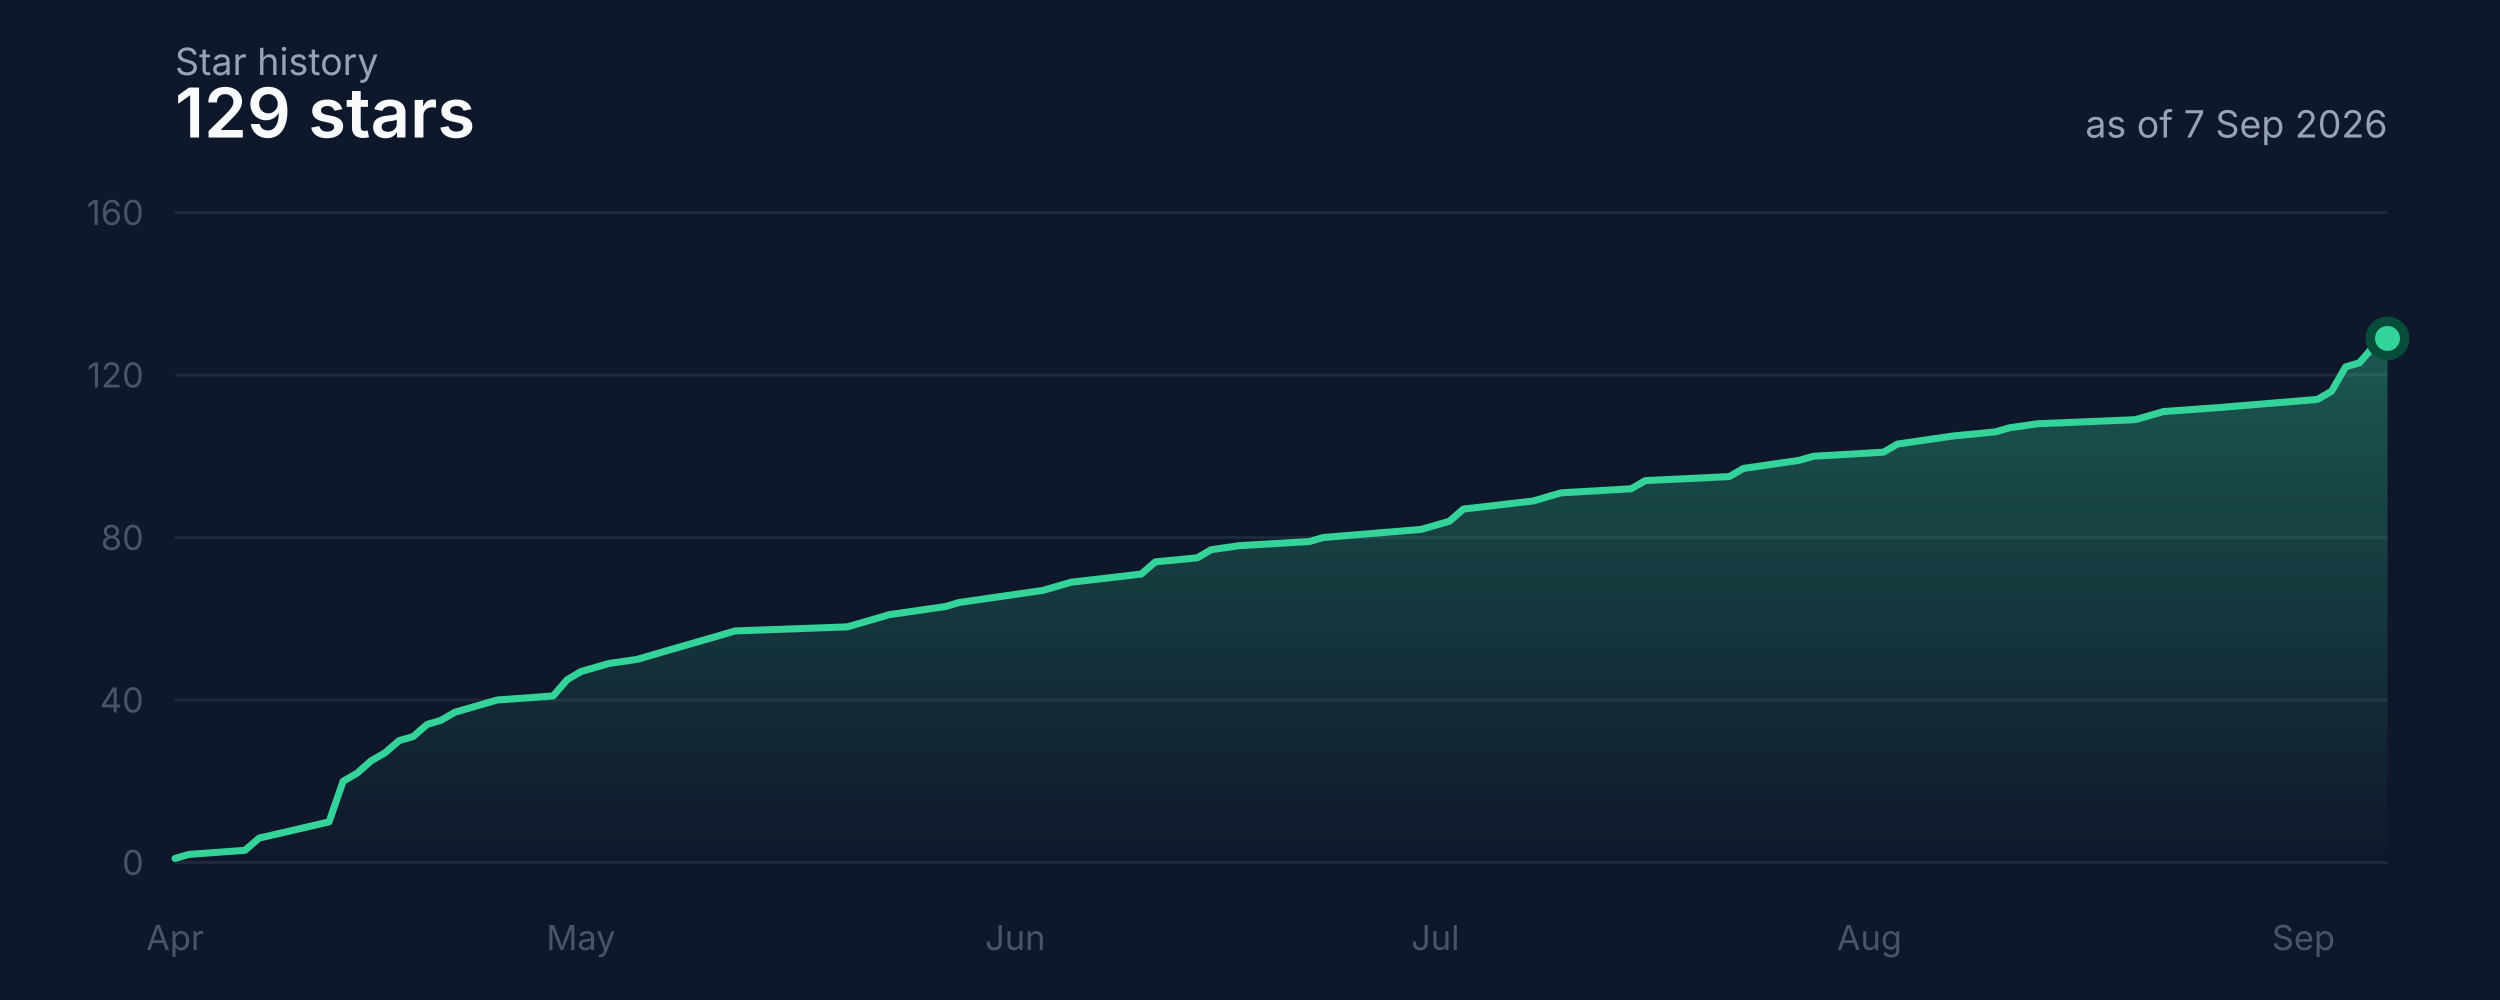
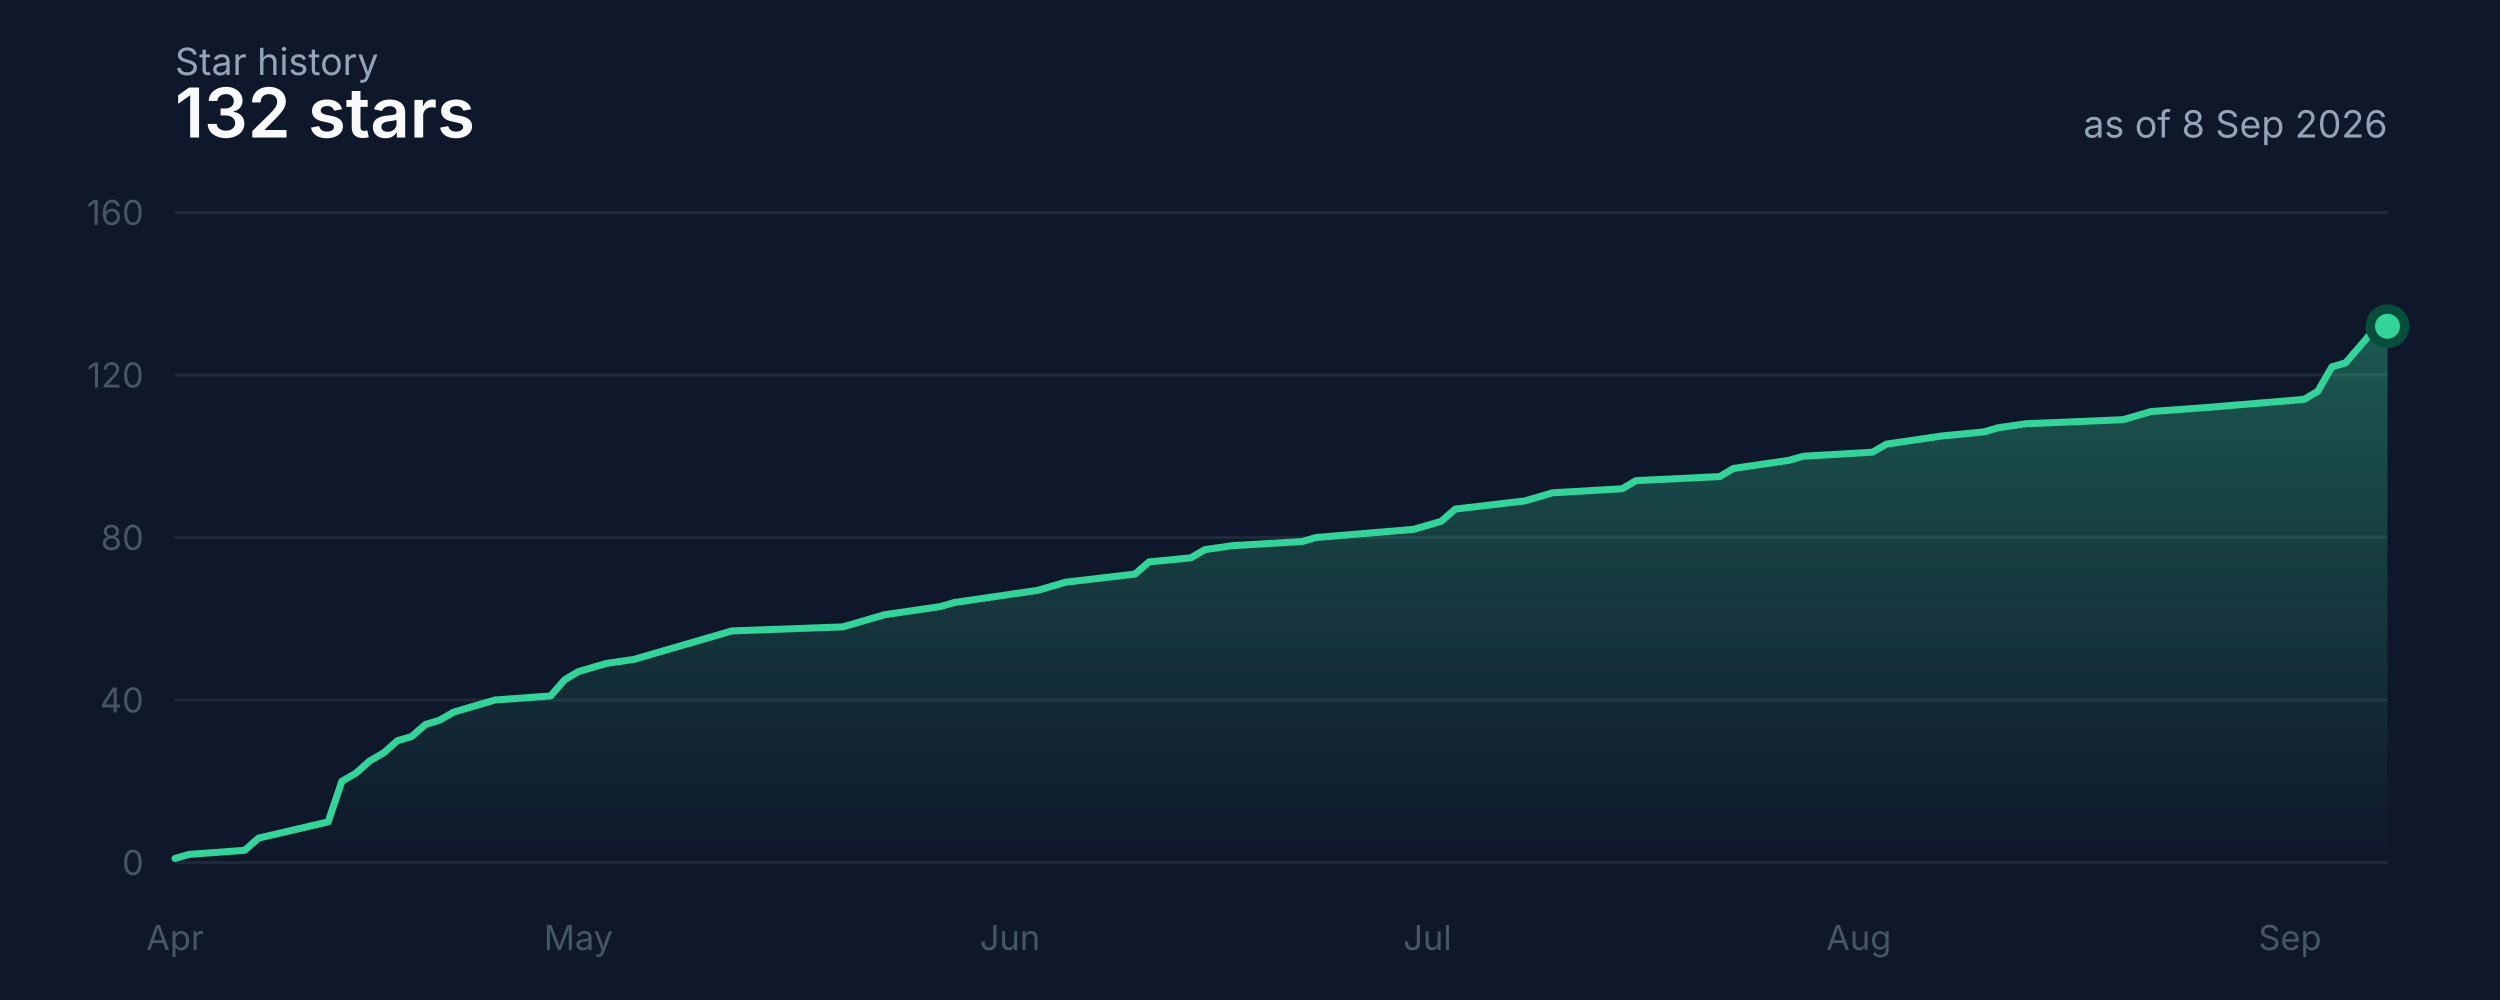
- <svg xmlns="http://www.w3.org/2000/svg" width="800" height="320" viewBox="0 0 800 320" role="img" aria-label="OpenSRE GitHub star history, 129 stars as of 2026-09-07">
+ <svg xmlns="http://www.w3.org/2000/svg" width="800" height="320" viewBox="0 0 800 320" role="img" aria-label="OpenSRE GitHub star history, 132 stars as of 2026-09-08">
  <rect width="100%" height="100%" fill="#0f172a" />
  <text x="56" y="24" fill="#94a3b8" font-family="ui-sans-serif, system-ui, -apple-system, sans-serif" font-size="12">Star history</text>
-   <text x="56" y="44" fill="#f8fafc" font-family="ui-sans-serif, system-ui, -apple-system, sans-serif" font-size="22" font-weight="600">129 stars</text>
-   <text x="764" y="44" fill="#94a3b8" font-family="ui-sans-serif, system-ui, -apple-system, sans-serif" font-size="12" text-anchor="end">as of 7 Sep 2026</text>
+   <text x="56" y="44" fill="#f8fafc" font-family="ui-sans-serif, system-ui, -apple-system, sans-serif" font-size="22" font-weight="600">132 stars</text>
+   <text x="764" y="44" fill="#94a3b8" font-family="ui-sans-serif, system-ui, -apple-system, sans-serif" font-size="12" text-anchor="end">as of 8 Sep 2026</text>
  <g font-family="ui-sans-serif, system-ui, -apple-system, sans-serif">
    <line x1="56" y1="276.0" x2="764" y2="276.0" stroke="#1e293b" stroke-width="1" />
    <text x="46" y="276.0" fill="#475569" font-size="11" text-anchor="end" dominant-baseline="middle">0</text>
    <line x1="56" y1="224.0" x2="764" y2="224.0" stroke="#1e293b" stroke-width="1" />
    <text x="46" y="224.0" fill="#475569" font-size="11" text-anchor="end" dominant-baseline="middle">40</text>
    <line x1="56" y1="172.0" x2="764" y2="172.0" stroke="#1e293b" stroke-width="1" />
    <text x="46" y="172.0" fill="#475569" font-size="11" text-anchor="end" dominant-baseline="middle">80</text>
    <line x1="56" y1="120.0" x2="764" y2="120.0" stroke="#1e293b" stroke-width="1" />
    <text x="46" y="120.0" fill="#475569" font-size="11" text-anchor="end" dominant-baseline="middle">120</text>
    <line x1="56" y1="68.0" x2="764" y2="68.0" stroke="#1e293b" stroke-width="1" />
    <text x="46" y="68.0" fill="#475569" font-size="11" text-anchor="end" dominant-baseline="middle">160</text>
    <text x="56.0" y="304" fill="#475569" font-size="11" text-anchor="middle">Apr</text>
-     <text x="185.9" y="304" fill="#475569" font-size="11" text-anchor="middle">May</text>
-     <text x="324.9" y="304" fill="#475569" font-size="11" text-anchor="middle">Jun</text>
-     <text x="459.3" y="304" fill="#475569" font-size="11" text-anchor="middle">Jul</text>
-     <text x="598.2" y="304" fill="#475569" font-size="11" text-anchor="middle">Aug</text>
-     <text x="737.1" y="304" fill="#475569" font-size="11" text-anchor="middle">Sep</text>
+     <text x="185.1" y="304" fill="#475569" font-size="11" text-anchor="middle">May</text>
+     <text x="323.2" y="304" fill="#475569" font-size="11" text-anchor="middle">Jun</text>
+     <text x="456.8" y="304" fill="#475569" font-size="11" text-anchor="middle">Jul</text>
+     <text x="594.8" y="304" fill="#475569" font-size="11" text-anchor="middle">Aug</text>
+     <text x="732.8" y="304" fill="#475569" font-size="11" text-anchor="middle">Sep</text>
  </g>
  <defs>
    <linearGradient id="fill-dark" x1="0" y1="0" x2="0" y2="1">
      <stop offset="0%" stop-color="#34d399" stop-opacity="0.35" />
      <stop offset="100%" stop-color="#34d399" stop-opacity="0" />
    </linearGradient>
  </defs>
-   <path d="M56.0,274.7 L60.5,273.4 L78.4,272.1 L82.9,268.2 L105.3,263.0 L109.8,250.0 L114.3,247.4 L118.7,243.5 L123.2,240.9 L127.7,237.0 L132.2,235.7 L136.7,231.8 L141.1,230.5 L145.6,227.9 L150.1,226.6 L159.1,224.0 L177.0,222.7 L181.5,217.5 L185.9,214.9 L194.9,212.3 L203.9,211.0 L212.8,208.4 L230.8,203.2 L235.2,201.9 L271.1,200.6 L275.6,199.3 L280.1,198.0 L284.5,196.7 L302.5,194.1 L306.9,192.8 L315.9,191.5 L324.9,190.2 L333.8,188.9 L342.8,186.3 L365.2,183.7 L369.7,179.8 L383.1,178.5 L387.6,175.9 L396.6,174.6 L419.0,173.3 L423.4,172.0 L454.8,169.4 L459.3,168.1 L463.8,166.8 L468.3,162.9 L490.7,160.3 L495.1,159.0 L499.6,157.7 L522.0,156.4 L526.5,153.8 L553.4,152.5 L557.9,149.9 L566.8,148.6 L575.8,147.3 L580.3,146.0 L602.7,144.7 L607.2,142.1 L616.1,140.8 L625.1,139.5 L638.5,138.2 L643.0,136.9 L652.0,135.6 L683.3,134.3 L692.3,131.7 L710.2,130.4 L741.6,127.8 L746.1,125.2 L750.6,117.4 L755.0,116.1 L759.5,110.9 L764.0,108.3 L764.0,276.0 L56.0,276.0 Z" fill="url(#fill-dark)" />
-   <path d="M56.0,274.7 L60.5,273.4 L78.4,272.1 L82.9,268.2 L105.3,263.0 L109.8,250.0 L114.3,247.4 L118.7,243.5 L123.2,240.9 L127.7,237.0 L132.2,235.7 L136.7,231.8 L141.1,230.5 L145.6,227.9 L150.1,226.6 L159.1,224.0 L177.0,222.7 L181.5,217.5 L185.9,214.9 L194.9,212.3 L203.9,211.0 L212.8,208.4 L230.8,203.2 L235.2,201.9 L271.1,200.6 L275.6,199.3 L280.1,198.0 L284.5,196.7 L302.5,194.1 L306.9,192.8 L315.9,191.5 L324.9,190.2 L333.8,188.9 L342.8,186.3 L365.2,183.7 L369.7,179.8 L383.1,178.5 L387.6,175.9 L396.6,174.6 L419.0,173.3 L423.4,172.0 L454.8,169.4 L459.3,168.1 L463.8,166.8 L468.3,162.9 L490.7,160.3 L495.1,159.0 L499.6,157.7 L522.0,156.4 L526.5,153.8 L553.4,152.5 L557.9,149.9 L566.8,148.6 L575.8,147.3 L580.3,146.0 L602.7,144.7 L607.2,142.1 L616.1,140.8 L625.1,139.5 L638.5,138.2 L643.0,136.9 L652.0,135.6 L683.3,134.3 L692.3,131.7 L710.2,130.4 L741.6,127.8 L746.1,125.2 L750.6,117.4 L755.0,116.1 L759.5,110.9 L764.0,108.3" fill="none" stroke="#34d399" stroke-width="2.25" stroke-linecap="round" stroke-linejoin="round" />
-   <circle cx="764.0" cy="108.3" r="7" fill="#064e3b" />
-   <circle cx="764.0" cy="108.3" r="4" fill="#34d399" />
+   <path d="M56.0,274.7 L60.5,273.4 L78.3,272.1 L82.7,268.2 L105.0,263.0 L109.4,250.0 L113.9,247.4 L118.3,243.5 L122.8,240.9 L127.2,237.0 L131.7,235.7 L136.2,231.8 L140.6,230.5 L145.1,227.9 L149.5,226.6 L158.4,224.0 L176.2,222.7 L180.7,217.5 L185.1,214.9 L194.0,212.3 L202.9,211.0 L211.8,208.4 L229.7,203.2 L234.1,201.9 L269.7,200.6 L274.2,199.3 L278.6,198.0 L283.1,196.7 L300.9,194.1 L305.4,192.8 L314.3,191.5 L323.2,190.2 L332.1,188.9 L341.0,186.3 L363.2,183.7 L367.7,179.8 L381.1,178.5 L385.5,175.9 L394.4,174.6 L416.7,173.3 L421.1,172.0 L452.3,169.4 L456.8,168.1 L461.2,166.8 L465.7,162.9 L487.9,160.3 L492.4,159.0 L496.8,157.7 L519.1,156.4 L523.5,153.8 L550.3,152.5 L554.7,149.9 L563.6,148.6 L572.5,147.3 L577.0,146.0 L599.2,144.7 L603.7,142.1 L612.6,140.8 L621.5,139.5 L634.9,138.2 L639.3,136.9 L648.2,135.6 L679.4,134.3 L688.3,131.7 L706.1,130.4 L737.3,127.8 L741.7,125.2 L746.2,117.4 L750.6,116.1 L755.1,110.9 L759.5,105.7 L764.0,104.4 L764.0,276.0 L56.0,276.0 Z" fill="url(#fill-dark)" />
+   <path d="M56.0,274.7 L60.5,273.4 L78.3,272.1 L82.7,268.2 L105.0,263.0 L109.4,250.0 L113.9,247.4 L118.3,243.5 L122.8,240.9 L127.2,237.0 L131.7,235.7 L136.2,231.8 L140.6,230.5 L145.1,227.9 L149.5,226.6 L158.4,224.0 L176.2,222.7 L180.7,217.5 L185.1,214.9 L194.0,212.3 L202.9,211.0 L211.8,208.4 L229.7,203.2 L234.1,201.9 L269.7,200.6 L274.2,199.3 L278.6,198.0 L283.1,196.7 L300.9,194.1 L305.4,192.8 L314.3,191.5 L323.2,190.2 L332.1,188.9 L341.0,186.3 L363.2,183.7 L367.7,179.8 L381.1,178.5 L385.5,175.9 L394.4,174.6 L416.7,173.3 L421.1,172.0 L452.3,169.4 L456.8,168.1 L461.2,166.8 L465.7,162.9 L487.9,160.3 L492.4,159.0 L496.8,157.7 L519.1,156.4 L523.5,153.8 L550.3,152.5 L554.7,149.9 L563.6,148.6 L572.5,147.3 L577.0,146.0 L599.2,144.7 L603.7,142.1 L612.6,140.8 L621.5,139.5 L634.9,138.2 L639.3,136.9 L648.2,135.6 L679.4,134.3 L688.3,131.7 L706.1,130.4 L737.3,127.8 L741.7,125.2 L746.2,117.4 L750.6,116.1 L755.1,110.9 L759.5,105.7 L764.0,104.4" fill="none" stroke="#34d399" stroke-width="2.25" stroke-linecap="round" stroke-linejoin="round" />
+   <circle cx="764.0" cy="104.4" r="7" fill="#064e3b" />
+   <circle cx="764.0" cy="104.4" r="4" fill="#34d399" />
</svg>
